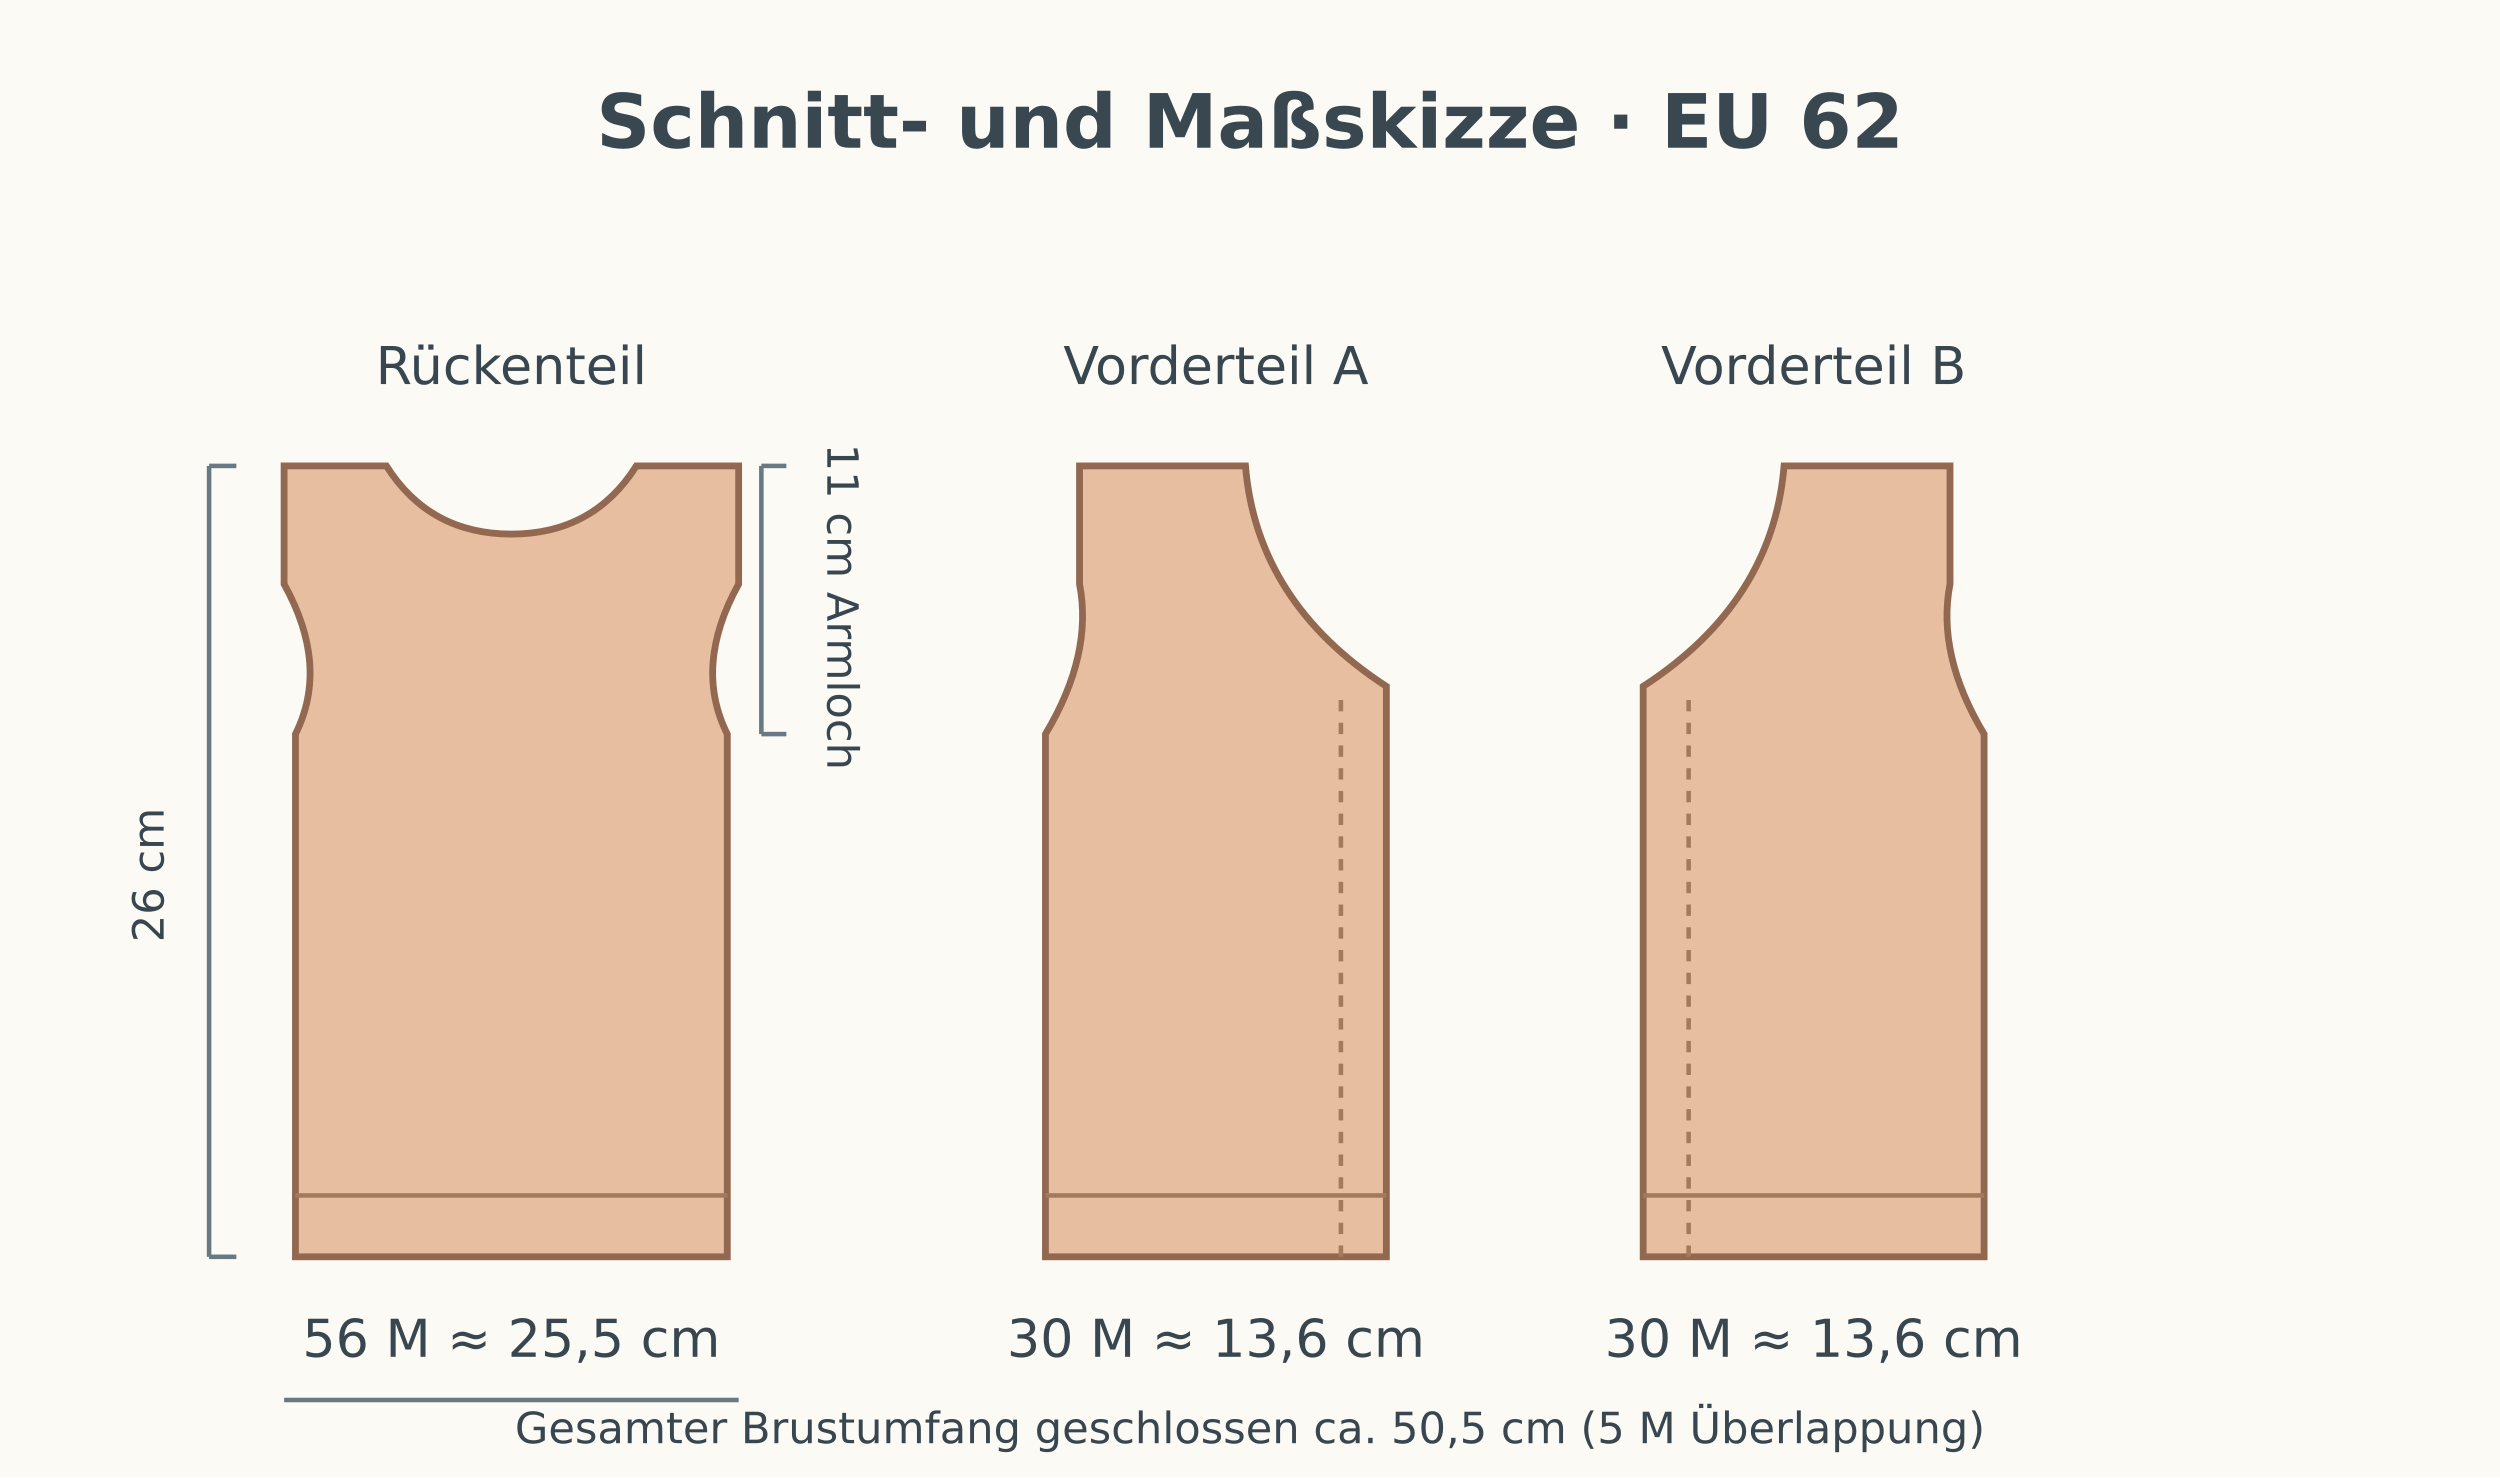
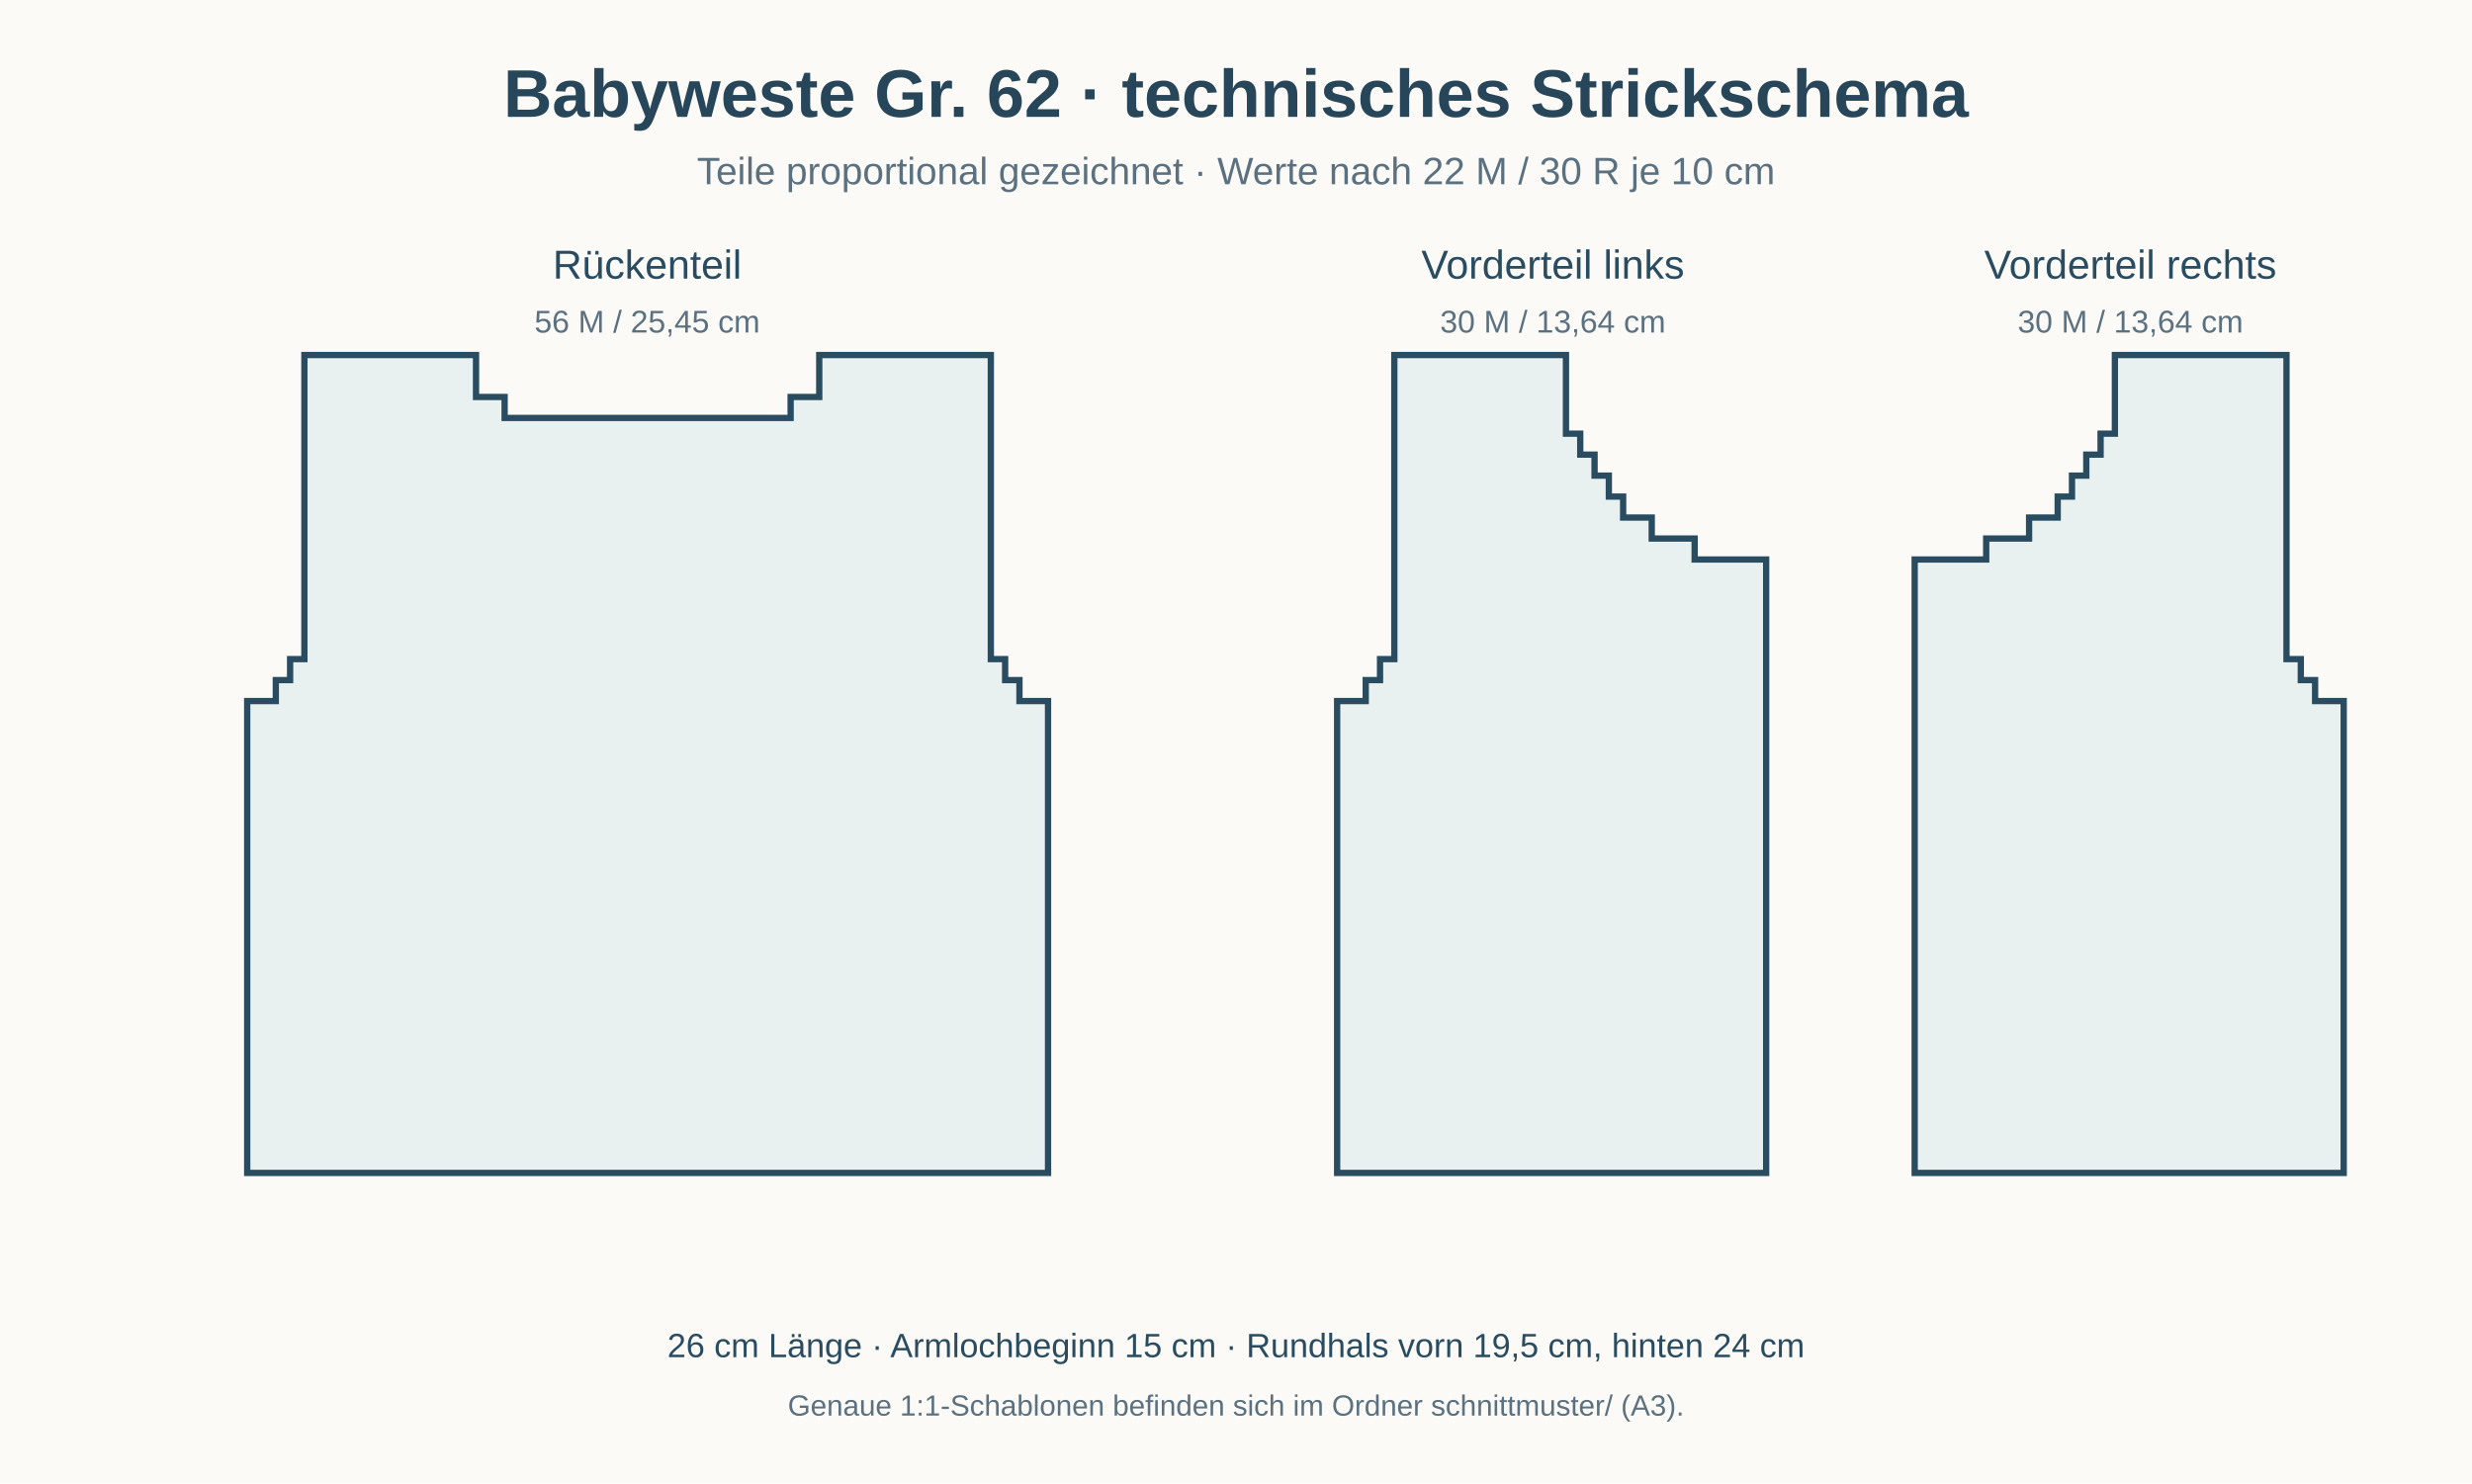
- <svg xmlns="http://www.w3.org/2000/svg" width="1100" height="650" viewBox="0 0 1100 650" role="img" aria-labelledby="title desc">
-   <rect width="1100" height="650" fill="#FCFAF5" />
-   <text x="550" y="65" text-anchor="middle" font-family="DejaVu Sans,Arial" font-size="33" font-weight="bold" fill="#394750">Schnitt- und Maßskizze · EU 62</text>
-   <g fill="#E7BEA0" stroke="#926950" stroke-width="3">
-     <path d="M125 205 L170 205 Q189 235 225 235 Q261 235 280 205 L325 205 L325 257 Q305 293 320 323 L320 553 L130 553 L130 323 Q145 293 125 257 Z" />
-     <path d="M475 205 L548 205 Q553 265 610 302 L610 553 L460 553 L460 323 Q481 288 475 257 Z" />
-     <path d="M785 205 L858 205 L858 257 Q852 288 873 323 L873 553 L723 553 L723 302 Q780 265 785 205 Z" />
-   </g>
-   <g stroke="#A47A5C" stroke-width="2">
-     <path d="M130 526 H320 M460 526 H610 M723 526 H873" />
-     <path d="M590 308 V553 M743 308 V553" stroke-dasharray="5 5" />
-   </g>
-   <g fill="#384650" font-family="DejaVu Sans,Arial" font-size="23" text-anchor="middle">
-     <text x="225" y="169">Rückenteil</text>
-     <text x="535" y="169">Vorderteil A</text>
-     <text x="798" y="169">Vorderteil B</text>
-     <text x="225" y="597">56 M ≈ 25,5 cm</text>
-     <text x="535" y="597">30 M ≈ 13,6 cm</text>
-     <text x="798" y="597">30 M ≈ 13,6 cm</text>
-   </g>
-   <g stroke="#687984" stroke-width="2" fill="none">
-     <path d="M92 205 H104 M92 205 V553 M92 553 H104" />
-     <path d="M335 205 H346 M335 205 V323 M335 323 H346" />
-     <path d="M125 616 H325" />
-   </g>
-   <g fill="#384650" font-family="DejaVu Sans,Arial" font-size="19">
-     <text x="72" y="385" text-anchor="middle" transform="rotate(-90 72 385)">26 cm</text>
-     <text x="364" y="267" transform="rotate(90 364 267)" text-anchor="middle">11 cm Armloch</text>
-     <text x="550" y="635" text-anchor="middle">Gesamter Brustumfang geschlossen ca. 50,5 cm (5 M Überlappung)</text>
-   </g>
+ <svg xmlns="http://www.w3.org/2000/svg" width="1100" height="660" viewBox="0 0 1100 660">
+   <rect width="1100" height="660" fill="#fbfaf7" />
+   <text x="550" y="52" font-size="30" font-weight="700" font-family="Arial,sans-serif" fill="#284659" text-anchor="middle">Babyweste Gr. 62 · technisches Strickschema</text>
+   <text x="550" y="82" font-size="17" font-family="Arial,sans-serif" fill="#5b7180" text-anchor="middle">Teile proportional gezeichnet · Werte nach 22 M / 30 R je 10 cm</text>
+   <path d="M110.00,522.00L466.36,522.00L466.36,312.00L453.64,312.00L453.64,302.67L447.27,302.67L447.27,293.33L440.91,293.33L440.91,158.00L364.55,158.00L364.55,176.67L351.82,176.67L351.82,186.00L224.55,186.00L224.55,176.67L211.82,176.67L211.82,158.00L135.45,158.00L135.45,293.33L129.09,293.33L129.09,302.67L122.73,302.67L122.73,312.00L110.00,312.00Z" fill="#e9f0f0" stroke="#294c61" stroke-width="2.8" stroke-linejoin="miter" />
+   <path d="M595.00,522.00L785.91,522.00L785.91,249.00L754.09,249.00L754.09,239.67L735.00,239.67L735.00,230.33L722.27,230.33L722.27,221.00L715.91,221.00L715.91,211.67L709.55,211.67L709.55,202.33L703.18,202.33L703.18,193.00L696.82,193.00L696.82,158.00L620.45,158.00L620.45,293.33L614.09,293.33L614.09,302.67L607.73,302.67L607.73,312.00L595.00,312.00Z" fill="#e9f0f0" stroke="#294c61" stroke-width="2.8" stroke-linejoin="miter" />
+   <path d="M1042.91,522.00L852.00,522.00L852.00,249.00L883.82,249.00L883.82,239.67L902.91,239.67L902.91,230.33L915.64,230.33L915.64,221.00L922.00,221.00L922.00,211.67L928.36,211.67L928.36,202.33L934.73,202.33L934.73,193.00L941.09,193.00L941.09,158.00L1017.45,158.00L1017.45,293.33L1023.82,293.33L1023.82,302.67L1030.18,302.67L1030.18,312.00L1042.91,312.00Z" fill="#e9f0f0" stroke="#294c61" stroke-width="2.8" stroke-linejoin="miter" />
+   <text x="288" y="124" font-family="Arial,sans-serif" font-size="18" fill="#294c61" text-anchor="middle">Rückenteil</text>
+   <text x="288" y="148" font-family="Arial,sans-serif" font-size="14" fill="#5b7180" text-anchor="middle">56 M / 25,45 cm</text>
+   <text x="691" y="124" font-family="Arial,sans-serif" font-size="18" fill="#294c61" text-anchor="middle">Vorderteil links</text>
+   <text x="691" y="148" font-family="Arial,sans-serif" font-size="14" fill="#5b7180" text-anchor="middle">30 M / 13,64 cm</text>
+   <text x="948" y="124" font-family="Arial,sans-serif" font-size="18" fill="#294c61" text-anchor="middle">Vorderteil rechts</text>
+   <text x="948" y="148" font-family="Arial,sans-serif" font-size="14" fill="#5b7180" text-anchor="middle">30 M / 13,64 cm</text>
+   <text x="550" y="604" font-family="Arial,sans-serif" font-size="15" text-anchor="middle" fill="#294c61">26 cm Länge  ·  Armlochbeginn 15 cm  ·  Rundhals vorn 19,5 cm, hinten 24 cm</text>
+   <text x="550" y="630" font-family="Arial,sans-serif" font-size="13" text-anchor="middle" fill="#5b7180">Genaue 1:1-Schablonen befinden sich im Ordner schnittmuster/ (A3).</text>
</svg>
